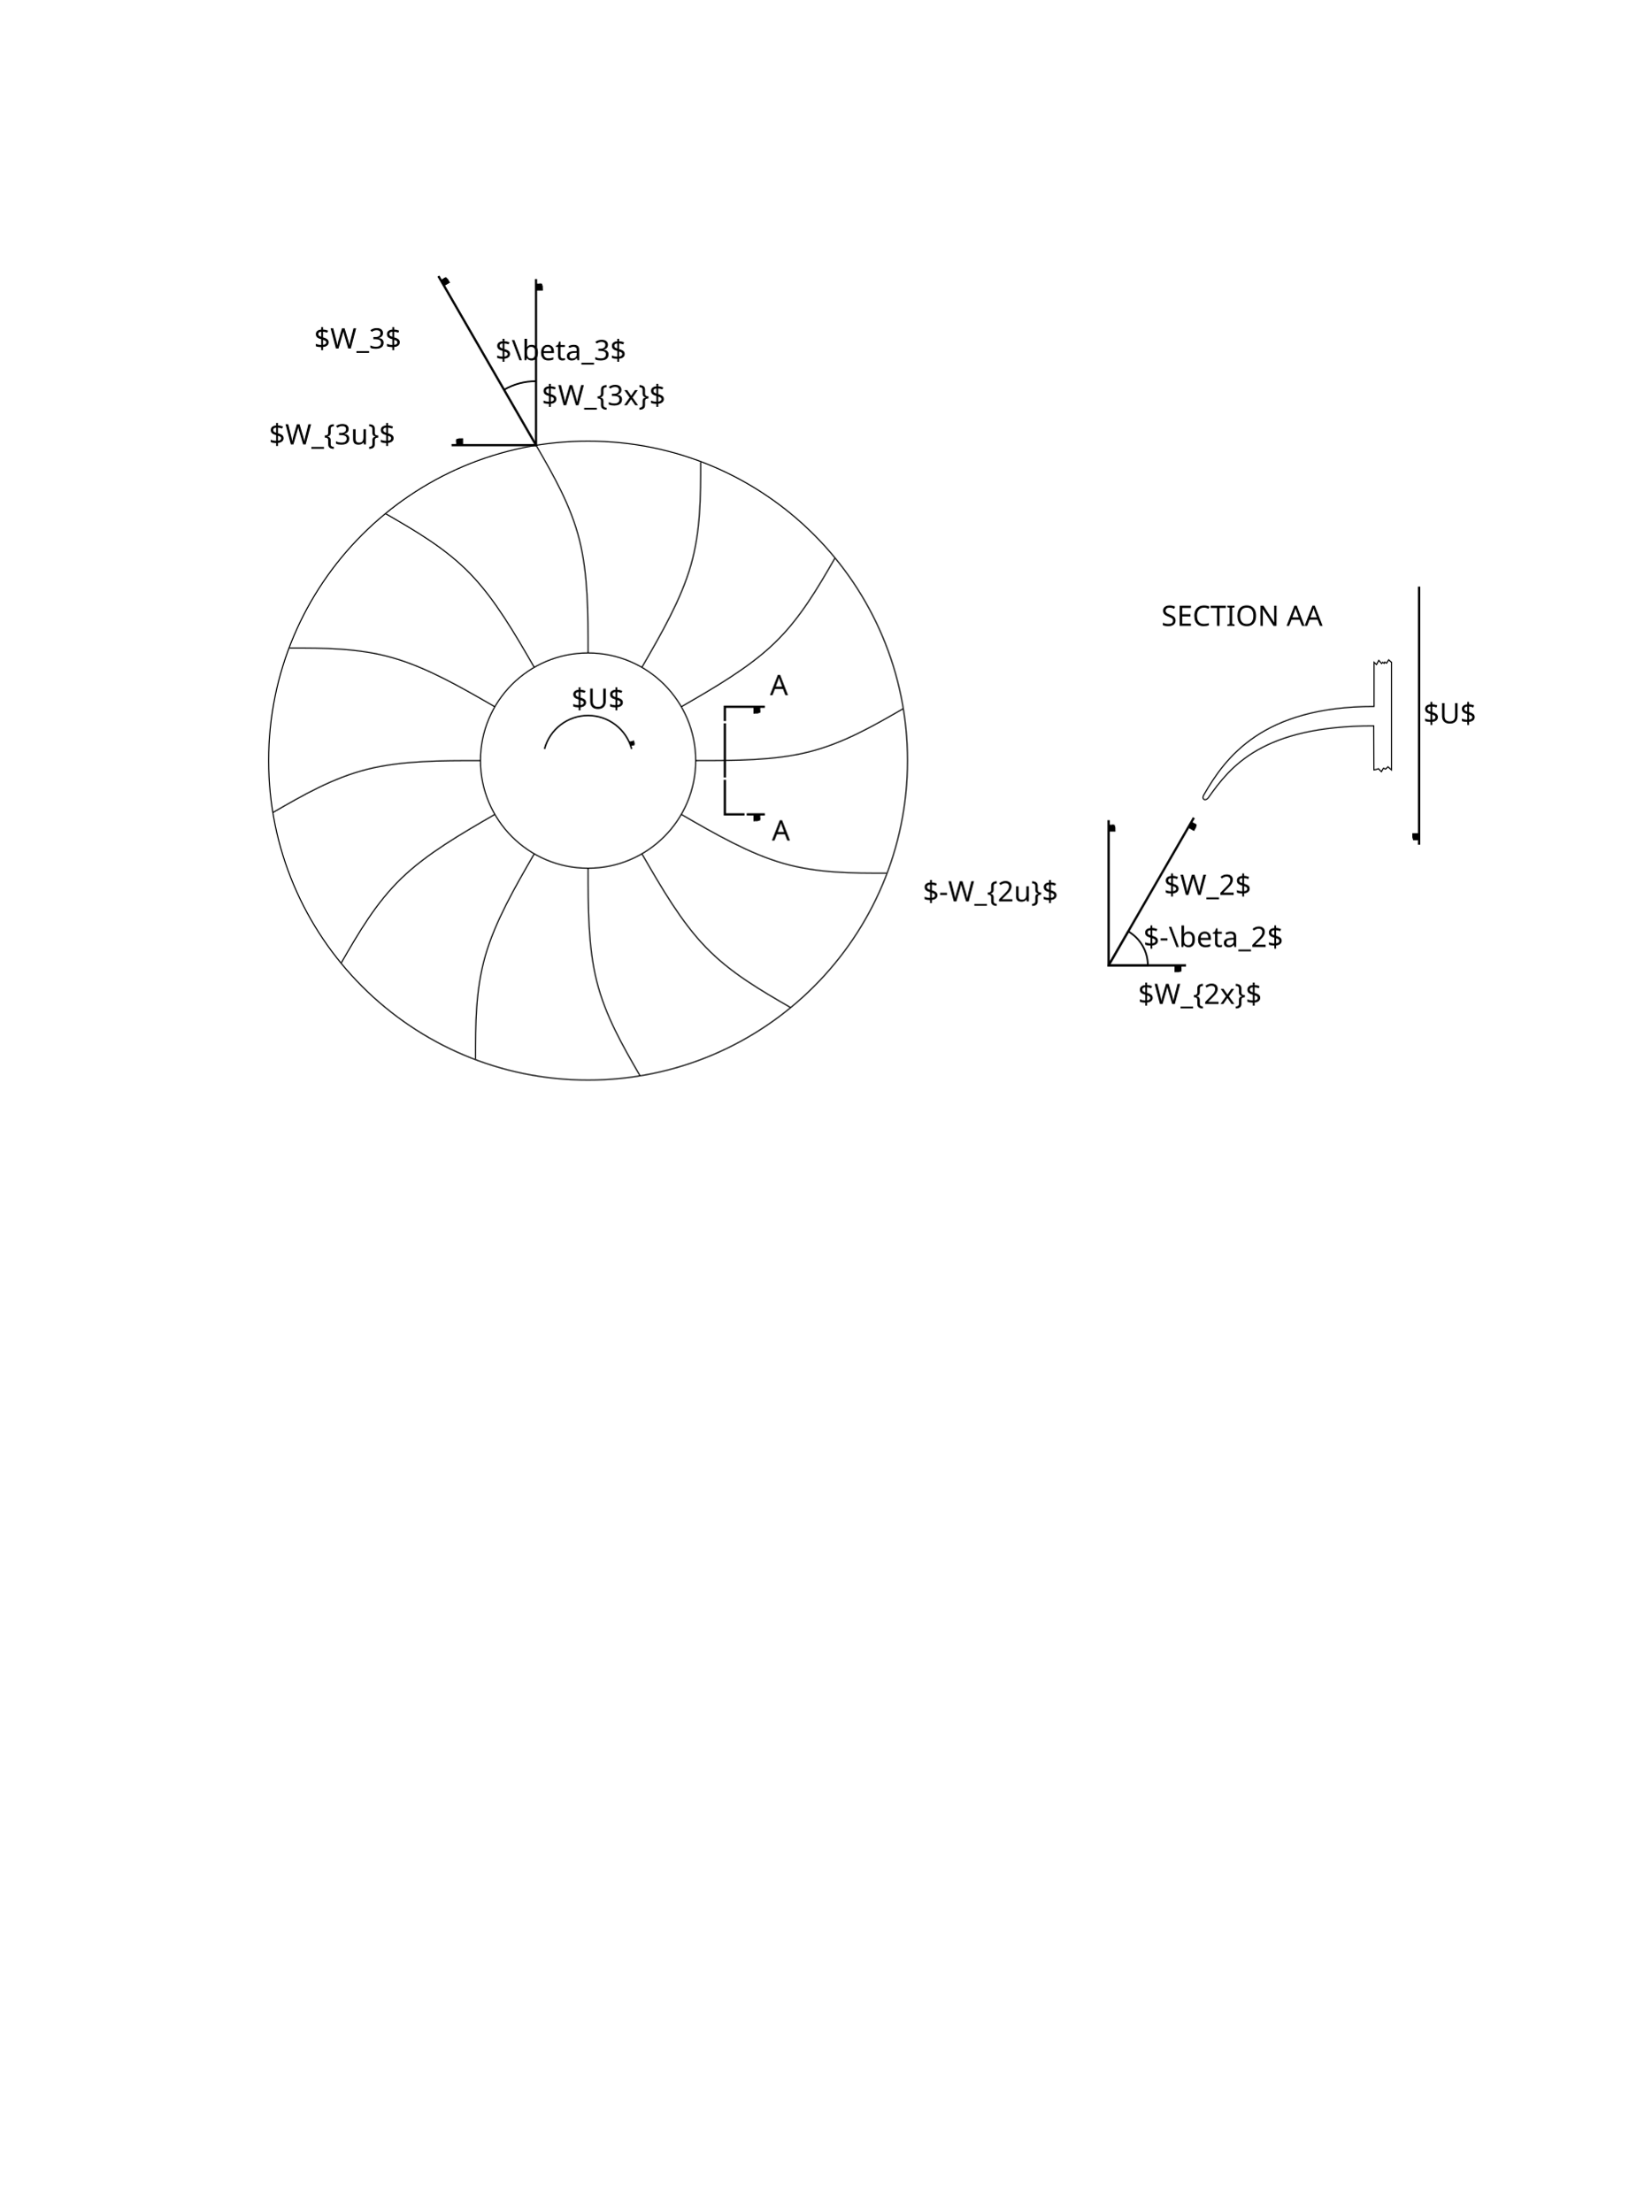
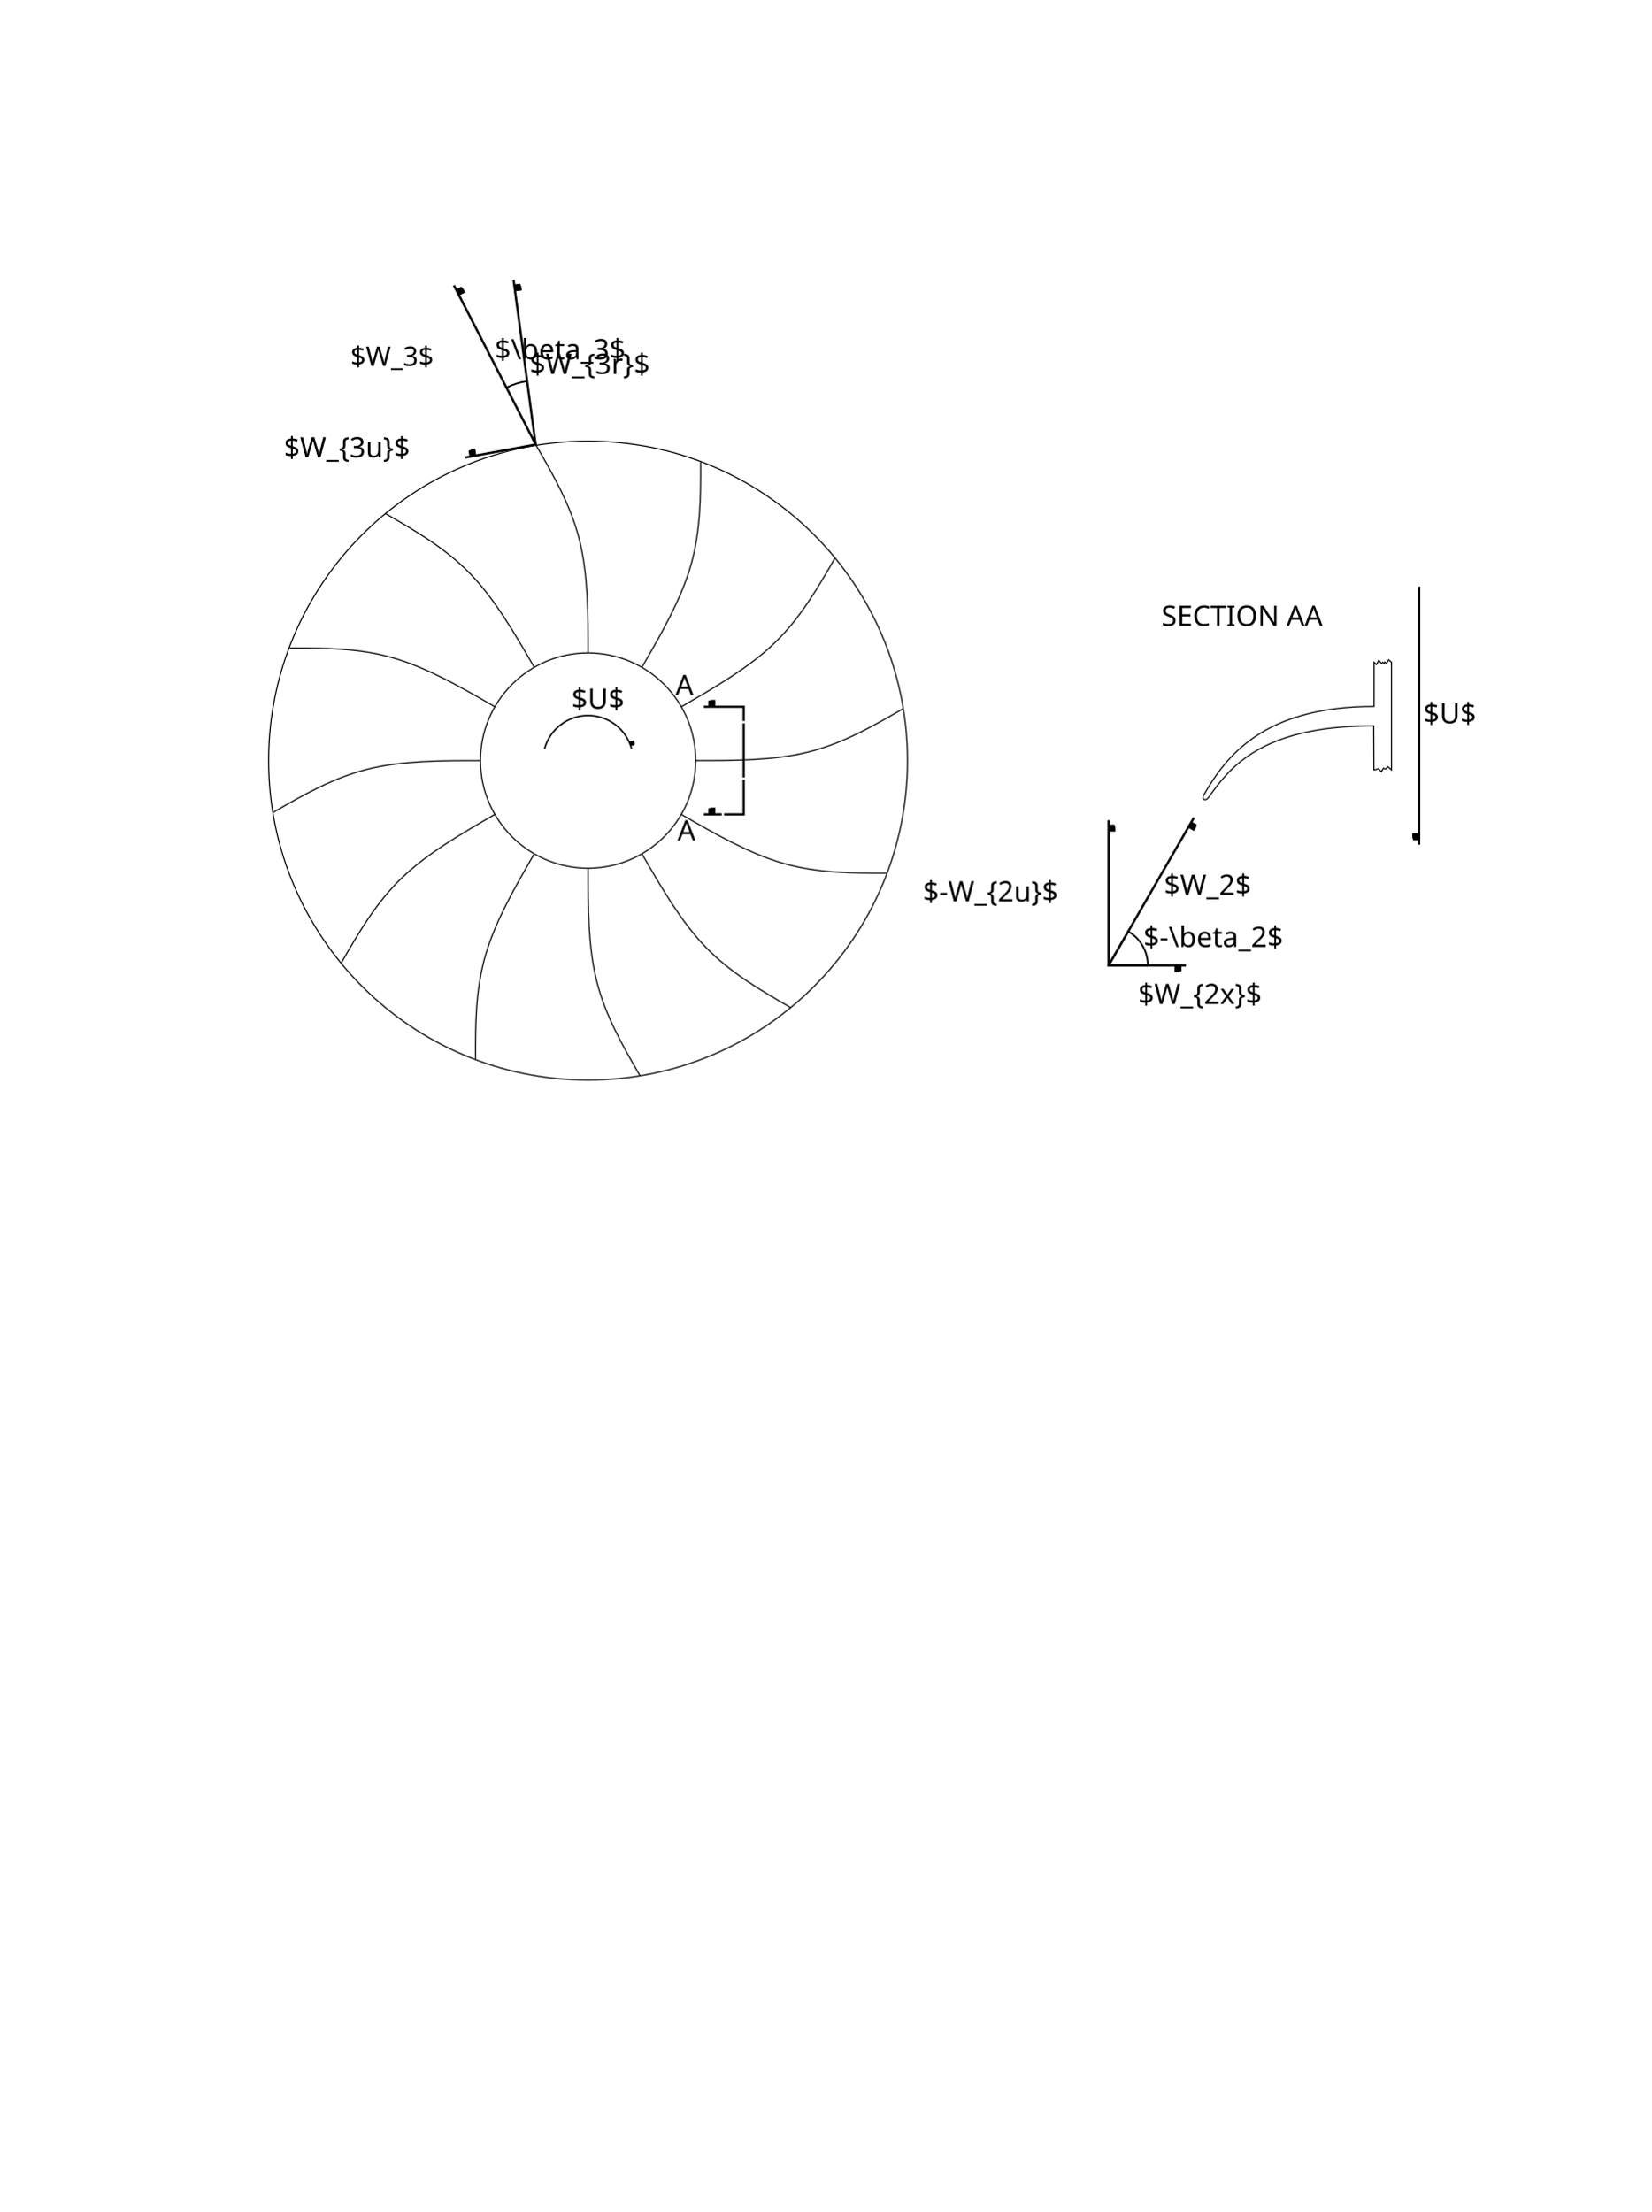
<svg xmlns="http://www.w3.org/2000/svg" version="1.1" id="svg834" xml:space="preserve" width="780" height="1044" viewBox="0 0 780 1044">
  <defs id="defs838">
    <marker orient="auto-start-reverse" refY="3.0" refX="5.0" id="marker3292">
      <path id="path3290" d="m 10,3 -10,3 0,-6 z" style="fill:context-stroke;stroke:#000000;stroke-opacity:1" />
    </marker>
    <marker orient="auto-start-reverse" refY="3.0" refX="5.0" id="marker3162">
      <path id="path3160" d="m 10,3 -10,3 0,-6 z" style="fill:context-stroke;stroke:#000000;stroke-opacity:1" />
    </marker>
    <marker orient="auto-start-reverse" refY="3.0" refX="5.0" id="marker3135">
      <path id="path3133" d="m 10,3 -10,3 0,-6 z" style="fill:context-stroke;stroke:#000000;stroke-opacity:1" />
    </marker>
    <marker orient="auto-start-reverse" refY="3.0" refX="5.0" id="marker3129">
-       <path id="path3127" d="m 10,3 -10,3 0,-6 z" style="fill:context-stroke;stroke:#000000;stroke-opacity:1" />
+       <path id="path3127" d="m 10,3 -10,3 0,-6 z" style="fill:#000000;stroke:#000000;stroke-opacity:1;fill-opacity:1" />
    </marker>
    <marker orient="auto-start-reverse" refY="3.0" refX="5.0" id="marker3125">
-       <path id="path3123" d="m 10,3 -10,3 0,-6 z" style="fill:context-stroke;stroke:#000000;stroke-opacity:1" />
+       <path id="path3123" d="m 10,3 -10,3 0,-6 z" style="fill:#000000;stroke:#000000;stroke-opacity:1;fill-opacity:1" />
    </marker>
    <marker orient="auto-start-reverse" refY="3.0" refX="5.0" id="marker3119">
-       <path id="path3117" d="m 10,3 -10,3 0,-6 z" style="fill:context-stroke;stroke:#000000;stroke-opacity:1" />
+       <path id="path3117" d="m 10,3 -10,3 0,-6 z" style="fill:#000000;stroke:#000000;stroke-opacity:1;fill-opacity:1" />
    </marker>
    <marker orient="auto-start-reverse" refY="3.0" refX="5.0" id="marker3115">
      <path id="path3113" d="m 10,3 -10,3 0,-6 z" style="fill:context-stroke;stroke:#000000;stroke-opacity:1" />
    </marker>
    <marker orient="auto-start-reverse" refY="3.0" refX="5.0" id="marker3111">
      <path id="path3109" d="m 10,3 -10,3 0,-6 z" style="fill:context-stroke;stroke:#000000;stroke-opacity:1" />
    </marker>
    <marker orient="auto" refY="0.0" refX="0.0" id="marker3107" style="overflow:visible;">
      <path id="path3105" d="M 0.0,0.0 L 5.0,-5.0 L -12.5,0.0 L 5.0,5.0 L 0.0,0.0 z " style="fill-rule:evenodd;stroke:#000000;stroke-width:1pt;stroke-opacity:1;fill:#000000;fill-opacity:1" transform="scale(0.8) rotate(180) translate(12.5,0)" />
    </marker>
    <marker orient="auto-start-reverse" refY="3.0" refX="5.0" id="marker3101">
      <path id="path3099" d="m 10,3 -10,3 0,-6 z" style="fill:context-stroke;stroke:#000000;stroke-opacity:1" />
    </marker>
    <marker orient="auto-start-reverse" refY="3.0" refX="5.0" id="marker3037">
      <path id="path3035" d="m 10,3 -10,3 0,-6 z" style="fill:context-stroke;stroke:#000000;stroke-opacity:1" />
    </marker>
    <marker orient="auto-start-reverse" refY="3.0" refX="5.0" id="ExperimentalArrow">
      <path id="path3018" d="m 10,3 -10,3 0,-6 z" style="fill:context-stroke;stroke:#000000;stroke-opacity:1" />
    </marker>
    <marker orient="auto" refY="0.0" refX="0.0" id="Arrow1Mstart" style="overflow:visible">
      <path id="path2771" d="M 0.0,0.0 L 5.0,-5.0 L -12.5,0.0 L 5.0,5.0 L 0.0,0.0 z " style="fill-rule:evenodd;stroke:#000000;stroke-width:1pt;stroke-opacity:1;fill:#000000;fill-opacity:1" transform="scale(0.4) translate(10,0)" />
    </marker>
    <marker orient="auto" refY="0.0" refX="0.0" id="Arrow2Lend" style="overflow:visible;">
      <path id="path2786" style="fill-rule:evenodd;stroke-width:0.625;stroke-linejoin:round;stroke:#000000;stroke-opacity:1;fill:#000000;fill-opacity:1" d="M 8.719,4.034 L -2.207,0.016 L 8.719,-4.002 C 6.973,-1.63 6.983,1.616 8.719,4.034 z " transform="scale(1.1) rotate(180) translate(1,0)" />
    </marker>
    <marker orient="auto" refY="0.0" refX="0.0" id="Arrow1Lend" style="overflow:visible;">
      <path id="path2768" d="M 0.0,0.0 L 5.0,-5.0 L -12.5,0.0 L 5.0,5.0 L 0.0,0.0 z " style="fill-rule:evenodd;stroke:#000000;stroke-width:1pt;stroke-opacity:1;fill:#000000;fill-opacity:1" transform="scale(0.8) rotate(180) translate(12.5,0)" />
    </marker>
    <clipPath clipPathUnits="userSpaceOnUse" id="clipPath2428">
      <path d="M 0,0 H 585 V 783 H 0 Z" id="path2426" />
    </clipPath>
  </defs>
  <g id="g842" transform="matrix(1.333333,0,0,-1.333333,0,1044)">
    <circle style="opacity:1;fill:none;fill-opacity:0.299;stroke:#000000;stroke-width:0.4;stroke-miterlimit:3.75;stroke-dasharray:none;stroke-dashoffset:0;stroke-opacity:1" id="path2438" transform="scale(1,-1)" cx="208.26" cy="-513.669" r="38.119" />
    <path style="fill:none;fill-rule:evenodd;stroke:#000000;stroke-width:0.4;stroke-linecap:butt;stroke-linejoin:miter;stroke-miterlimit:3.75;stroke-dasharray:none;stroke-opacity:1" d="m 241.272,532.728 c 12.022,6.941 24.042,13.881 33.107,22.643 9.065,8.763 15.178,19.35 21.289,29.934" id="path2468" />
    <path style="fill:none;fill-rule:evenodd;stroke:#000000;stroke-width:0.4;stroke-linecap:butt;stroke-linejoin:miter;stroke-miterlimit:3.75;stroke-dasharray:none;stroke-opacity:1" d="m 227.32,546.68 c 6.941,12.022 13.881,24.042 17.35,36.163 3.47,12.121 3.47,24.346 3.47,36.568" id="path2468-6" />
    <path style="fill:none;fill-rule:evenodd;stroke:#000000;stroke-width:0.4;stroke-linecap:butt;stroke-linejoin:miter;stroke-miterlimit:3.75;stroke-dasharray:none;stroke-opacity:1" d="m 208.26,551.787 c 0,13.881 1e-5,27.761 -3.056,39.993 -3.056,12.232 -9.168,22.819 -15.279,33.404" id="path2468-6-5" />
    <circle style="opacity:1;fill:none;fill-opacity:0.299;stroke:#000000;stroke-width:0.4;stroke-miterlimit:3.75;stroke-dasharray:none;stroke-dashoffset:0;stroke-opacity:1" id="path2438-3" transform="scale(1,-1)" cx="208.26" cy="-513.668" r="113.139" />
    <path style="fill:none;fill-rule:evenodd;stroke:#000000;stroke-width:0.4;stroke-linecap:butt;stroke-linejoin:miter;stroke-miterlimit:3.75;stroke-dasharray:none;stroke-opacity:1" d="m 246.379,513.669 c 13.881,0 27.761,0 39.993,3.056 12.232,3.056 22.819,9.168 33.404,15.279" id="path2468-62" />
    <path style="fill:none;fill-rule:evenodd;stroke:#000000;stroke-width:0.4;stroke-linecap:butt;stroke-linejoin:miter;stroke-miterlimit:3.75;stroke-dasharray:none;stroke-opacity:1" d="m 241.274,494.613 c 12.022,-6.941 24.042,-13.881 36.163,-17.35 12.121,-3.47 24.346,-3.47 36.568,-3.47" id="path2468-62-1" />
    <path style="fill:none;fill-rule:evenodd;stroke:#000000;stroke-width:0.4;stroke-linecap:butt;stroke-linejoin:miter;stroke-miterlimit:3.75;stroke-dasharray:none;stroke-opacity:1" d="m 227.321,480.658 c 6.941,-12.022 13.881,-24.042 22.643,-33.107 8.763,-9.065 19.35,-15.178 29.934,-21.289" id="path2468-62-1-7" />
    <path style="fill:none;fill-rule:evenodd;stroke:#000000;stroke-width:0.4;stroke-linecap:butt;stroke-linejoin:miter;stroke-miterlimit:3.75;stroke-dasharray:none;stroke-opacity:1" d="m 208.26,475.55 c 0,-13.881 0,-27.761 3.056,-39.993 3.056,-12.232 9.168,-22.819 15.279,-33.404" id="path2468-62-1-7-9" />
    <path style="fill:none;fill-rule:evenodd;stroke:#000000;stroke-width:0.4;stroke-linecap:butt;stroke-linejoin:miter;stroke-miterlimit:3.75;stroke-dasharray:none;stroke-opacity:1" d="m 189.2,480.658 c -6.941,-12.022 -13.881,-24.042 -17.35,-36.163 -3.47,-12.121 -3.47,-24.346 -3.47,-36.568" id="path2468-62-1-7-9-6" />
    <path style="fill:none;fill-rule:evenodd;stroke:#000000;stroke-width:0.4;stroke-linecap:butt;stroke-linejoin:miter;stroke-miterlimit:3.75;stroke-dasharray:none;stroke-opacity:1" d="m 175.247,494.613 c -12.022,-6.941 -24.042,-13.881 -33.107,-22.643 -9.065,-8.763 -15.178,-19.35 -21.289,-29.934" id="path2468-62-1-7-9-6-6" />
    <path style="fill:none;fill-rule:evenodd;stroke:#000000;stroke-width:0.4;stroke-linecap:butt;stroke-linejoin:miter;stroke-miterlimit:3.75;stroke-dasharray:none;stroke-opacity:1" d="m 170.142,513.668 c -13.882,0 -27.761,0 -39.993,-3.056 -12.232,-3.056 -22.819,-9.168 -33.404,-15.279" id="path2468-62-1-7-9-6-6-6" />
    <path style="fill:none;fill-rule:evenodd;stroke:#000000;stroke-width:0.4;stroke-linecap:butt;stroke-linejoin:miter;stroke-miterlimit:3.75;stroke-dasharray:none;stroke-opacity:1" d="m 175.247,532.726 c -12.022,6.941 -24.042,13.881 -36.163,17.35 -12.121,3.47 -24.346,3.47 -36.568,3.47" id="path2468-62-1-7-9-6-6-6-8" />
    <path style="fill:none;fill-rule:evenodd;stroke:#000000;stroke-width:0.4;stroke-linecap:butt;stroke-linejoin:miter;stroke-miterlimit:3.75;stroke-dasharray:none;stroke-opacity:1" d="m 189.2,546.68 c -6.941,12.022 -13.881,24.042 -22.643,33.107 -8.763,9.065 -19.35,15.178 -29.934,21.289" id="path2468-62-1-7-9-6-6-6-8-9" />
    <path style="fill:none;fill-rule:evenodd;stroke:#000000;stroke-width:0.4;stroke-linecap:butt;stroke-linejoin:miter;stroke-miterlimit:3.75;stroke-dasharray:none;stroke-opacity:1" d="m 487.45,510.538 0.738,0.246 1.045,-1.045 0.738,1.23 0.738,-0.307 0.861,0.799 1.247,-1.103 v 38.111 l -1.001,0.865 -0.738,-1.168 -0.615,0.369 -0.246,-0.43 -0.492,0.369 -0.43,-0.43 -0.984,1.107 -0.799,-1.476 -0.87,0.795 v -15.628 c -39.587,0 -52.648,-18.089 -60.277,-31.302 -0.416,-0.721 -0.447,-1.329 0.097,-1.643 0.481,-0.278 1.172,0.159 1.538,0.678 7.757,11.005 19.056,25.397 58.522,25.397 l 0.06,-15.612 z" id="path2759" />
-     <path style="fill:none;fill-rule:evenodd;stroke:#000000;stroke-width:0.8;stroke-linecap:butt;stroke-linejoin:miter;stroke-miterlimit:3.75;stroke-dasharray:19.2, 0.8;stroke-dashoffset:0;stroke-opacity:1;marker-start:url(#ExperimentalArrow);marker-end:url(#marker3037)" d="m 270.849,532.724 h -14.141 v -38.111 h 14.141" id="path2763" />
-     <text xml:space="preserve" style="font-style:normal;font-variant:normal;font-weight:normal;font-stretch:normal;font-size:15.635px;line-height:125%;font-family:'CMU Classical Serif';-inkscape-font-specification:'CMU Classical Serif';letter-spacing:0px;word-spacing:0px;fill:#000000;fill-opacity:1;stroke:none;stroke-width:0.4;stroke-linecap:butt;stroke-linejoin:miter;stroke-miterlimit:3.75;stroke-dasharray:none;stroke-opacity:1" x="273.379" y="-485.363" id="text3043" transform="scale(1,-1)">
-       <tspan id="tspan3041" x="273.379" y="-485.363" style="font-size:10px;stroke-width:0.4;stroke-miterlimit:3.75;stroke-dasharray:none">A</tspan>
+     <path style="fill:none;fill-rule:evenodd;stroke:#000000;stroke-width:0.8;stroke-linecap:butt;stroke-linejoin:miter;stroke-miterlimit:3.75;stroke-dasharray:19.2, 0.8;stroke-dashoffset:0;stroke-opacity:1;marker-start:url(#ExperimentalArrow);marker-end:url(#marker3037)" d="m 249.238,532.724 14.141,0 0,-38.111 -14.141,0" id="path2763" />
+     <text xml:space="preserve" style="font-style:normal;font-variant:normal;font-weight:normal;font-stretch:normal;font-size:15.635px;line-height:125%;font-family:'CMU Classical Serif';-inkscape-font-specification:'CMU Classical Serif';letter-spacing:0px;word-spacing:0px;fill:#000000;fill-opacity:1;stroke:none;stroke-width:0.4;stroke-linecap:butt;stroke-linejoin:miter;stroke-miterlimit:3.75;stroke-dasharray:none;stroke-opacity:1" x="239.914" y="-485.363" id="text3043" transform="scale(1,-1)">
+       <tspan id="tspan3041" x="239.914" y="-485.363" style="font-size:10px;stroke-width:0.4;stroke-miterlimit:3.75;stroke-dasharray:none">A</tspan>
    </text>
-     <text xml:space="preserve" style="font-style:normal;font-variant:normal;font-weight:normal;font-stretch:normal;font-size:10px;line-height:125%;font-family:'CMU Classical Serif';-inkscape-font-specification:'CMU Classical Serif';letter-spacing:0px;word-spacing:0px;fill:#000000;fill-opacity:1;stroke:none;stroke-width:0.4;stroke-linecap:butt;stroke-linejoin:miter;stroke-miterlimit:3.75;stroke-dasharray:none;stroke-opacity:1" x="272.682" y="-536.845" id="text3043-2" transform="scale(1,-1)">
-       <tspan id="tspan3041-0" x="272.682" y="-536.845" style="font-size:10px;stroke-width:0.4;stroke-miterlimit:3.75;stroke-dasharray:none">A</tspan>
+     <text xml:space="preserve" style="font-style:normal;font-variant:normal;font-weight:normal;font-stretch:normal;font-size:10px;line-height:125%;font-family:'CMU Classical Serif';-inkscape-font-specification:'CMU Classical Serif';letter-spacing:0px;word-spacing:0px;fill:#000000;fill-opacity:1;stroke:none;stroke-width:0.4;stroke-linecap:butt;stroke-linejoin:miter;stroke-miterlimit:3.75;stroke-dasharray:none;stroke-opacity:1" x="239.218" y="-536.845" id="text3043-2" transform="scale(1,-1)">
+       <tspan id="tspan3041-0" x="239.218" y="-536.845" style="font-size:10px;stroke-width:0.4;stroke-miterlimit:3.75;stroke-dasharray:none">A</tspan>
    </text>
    <text xml:space="preserve" style="font-style:normal;font-variant:normal;font-weight:normal;font-stretch:normal;font-size:18.762px;line-height:125%;font-family:'CMU Classical Serif';-inkscape-font-specification:'CMU Classical Serif';text-align:end;letter-spacing:0px;word-spacing:0px;text-anchor:end;fill:#000000;fill-opacity:1;stroke:none;stroke-width:0.4;stroke-linecap:butt;stroke-linejoin:miter;stroke-miterlimit:3.75;stroke-dasharray:none;stroke-opacity:1" x="492.816" y="-561.374" id="text3065" transform="scale(1,-1)">
      <tspan id="tspan3063" x="492.816" y="-561.374" style="font-size:10px;line-height:125%;text-align:end;text-anchor:end;stroke-width:0.4;stroke-miterlimit:3.75;stroke-dasharray:none">SECTION AA</tspan>
    </text>
    <flowRoot xml:space="preserve" id="flowRoot3067" style="fill:black;stroke:none;stroke-opacity:1;stroke-width:1px;stroke-linejoin:miter;stroke-linecap:butt;fill-opacity:1;font-family:'CMU Classical Serif';font-style:normal;font-weight:normal;font-size:16px;line-height:125%;letter-spacing:0px;word-spacing:0px;-inkscape-font-specification:'CMU Classical Serif';font-stretch:normal;font-variant:normal">
      <flowRegion id="flowRegion3069">
        <rect id="rect3071" width="315.988" height="359.078" x="430.893" y="-0.087" />
      </flowRegion>
      <flowPara id="flowPara3073" />
    </flowRoot>
    <flowRoot xml:space="preserve" id="flowRoot3075" style="fill:black;stroke:none;stroke-opacity:1;stroke-width:1px;stroke-linejoin:miter;stroke-linecap:butt;fill-opacity:1;font-family:'CMU Classical Serif';font-style:normal;font-weight:normal;font-size:16px;line-height:125%;letter-spacing:0px;word-spacing:0px;-inkscape-font-specification:'CMU Classical Serif';font-stretch:normal;font-variant:normal">
      <flowRegion id="flowRegion3077">
        <rect id="rect3079" width="201.083" height="175.483" x="564.581" y="13.171" />
      </flowRegion>
      <flowPara id="flowPara3081" />
    </flowRoot>
    <flowRoot xml:space="preserve" id="flowRoot3083" style="fill:black;stroke:none;stroke-opacity:1;stroke-width:1px;stroke-linejoin:miter;stroke-linecap:butt;fill-opacity:1;font-family:'CMU Classical Serif';font-style:normal;font-weight:normal;font-size:16px;line-height:125%;letter-spacing:0px;word-spacing:0px;-inkscape-font-specification:'CMU Classical Serif';font-stretch:normal;font-variant:normal">
      <flowRegion id="flowRegion3085">
        <rect id="rect3087" width="171.875" height="67.578" x="467.188" y="286.578" />
      </flowRegion>
      <flowPara id="flowPara3089" />
    </flowRoot>
    <path style="fill:none;fill-rule:evenodd;stroke:#000000;stroke-width:0.8;stroke-linecap:butt;stroke-linejoin:miter;stroke-miterlimit:4;stroke-dasharray:none;stroke-opacity:1;marker-start:url(#marker3101)" d="M 422.815,493.422 392.624,441.13" id="path3093" />
-     <path style="fill:none;fill-rule:evenodd;stroke:#000000;stroke-width:0.8;stroke-linecap:butt;stroke-linejoin:miter;stroke-miterlimit:3.917;stroke-dasharray:none;stroke-opacity:1;marker-start:url(#marker3119)" d="m 155.256,685.233 34.67,-60.05" id="path3095" />
+     <path style="fill:none;fill-rule:evenodd;stroke:#000000;stroke-width:0.8;stroke-linecap:butt;stroke-linejoin:miter;stroke-miterlimit:3.917;stroke-dasharray:none;stroke-opacity:1;marker-start:url(#marker3119)" d="M 160.745,681.953 189.809,625.402" id="path3095" />
    <path style="fill:none;fill-rule:evenodd;stroke:#000000;stroke-width:0.8;stroke-linecap:butt;stroke-linejoin:miter;stroke-miterlimit:4;stroke-dasharray:none;stroke-opacity:1;marker-start:url(#marker3115);marker-end:url(#marker3111)" d="m 420.04,441.13 h -27.416 v 51.42" id="path3103" />
-     <path style="fill:none;fill-rule:evenodd;stroke:#000000;stroke-width:0.8;stroke-linecap:butt;stroke-linejoin:miter;stroke-miterlimit:3.917;stroke-dasharray:none;stroke-opacity:1;marker-start:url(#marker3125);marker-end:url(#marker3129)" d="M 189.82,684.175 V 625.375 H 159.924" id="path3121" />
+     <path style="fill:none;fill-rule:evenodd;stroke:#000000;stroke-width:0.8;stroke-linecap:butt;stroke-linejoin:miter;stroke-miterlimit:3.917;stroke-dasharray:none;stroke-opacity:1;marker-start:url(#marker3125);marker-end:url(#marker3129)" d="m 181.872,683.856 7.807,-58.279 -24.97,-4.591" id="path3121" />
    <path style="fill:none;fill-rule:evenodd;stroke:#000000;stroke-width:0.8;stroke-linecap:butt;stroke-linejoin:miter;stroke-miterlimit:4;stroke-dasharray:none;stroke-opacity:1;marker-end:url(#marker3135)" d="M 502.585,575.269 V 483.862" id="path3131" />
    <text xml:space="preserve" style="font-style:normal;font-variant:normal;font-weight:normal;font-stretch:normal;font-size:12px;line-height:125%;font-family:'CMU Classical Serif';-inkscape-font-specification:'CMU Classical Serif';letter-spacing:0px;word-spacing:0px;fill:#000000;fill-opacity:1;stroke:none;stroke-width:0.75px;stroke-linecap:butt;stroke-linejoin:miter;stroke-opacity:1" x="504.085" y="-526.87" id="text3139" transform="scale(1,-1)">
      <tspan x="504.085" y="-526.87" style="font-size:10px;stroke-width:0.75px" id="tspan3141">$U$</tspan>
    </text>
    <path style="opacity:1;fill:none;fill-opacity:0.299;stroke:#000000;stroke-width:0.523;stroke-miterlimit:3.75;stroke-dasharray:none;stroke-dashoffset:0;stroke-opacity:1;marker-end:url(#marker3292)" id="path2438-2" transform="scale(1,-1)" d="m 192.838,-517.801 a 15.967,15.967 0 0 1 15.423,-11.834 15.967,15.967 0 0 1 15.423,11.834" />
    <text xml:space="preserve" style="font-style:normal;font-variant:normal;font-weight:normal;font-stretch:normal;font-size:12px;line-height:125%;font-family:'CMU Classical Serif';-inkscape-font-specification:'CMU Classical Serif';letter-spacing:0px;word-spacing:0px;fill:#000000;fill-opacity:1;stroke:none;stroke-width:0.75px;stroke-linecap:butt;stroke-linejoin:miter;stroke-opacity:1" x="202.404" y="-532.03" id="text3166" transform="scale(1,-1)">
      <tspan id="tspan3164" x="202.404" y="-532.03" style="font-size:10px;stroke-width:0.75px">$U$</tspan>
    </text>
    <flowRoot xml:space="preserve" id="flowRoot3168" style="fill:black;stroke:none;stroke-opacity:1;stroke-width:1px;stroke-linejoin:miter;stroke-linecap:butt;fill-opacity:1;font-family:'CMU Classical Serif';font-style:normal;font-weight:normal;font-size:16px;line-height:125%;letter-spacing:0px;word-spacing:0px;-inkscape-font-specification:'CMU Classical Serif';font-stretch:normal;font-variant:normal">
      <flowRegion id="flowRegion3170">
        <rect id="rect3172" width="27.589" height="26.113" x="313.036" y="214.371" />
      </flowRegion>
      <flowPara id="flowPara3174" />
    </flowRoot>
    <text xml:space="preserve" style="font-style:normal;font-variant:normal;font-weight:normal;font-stretch:normal;font-size:12px;line-height:125%;font-family:'CMU Classical Serif';-inkscape-font-specification:'CMU Classical Serif';letter-spacing:0px;word-spacing:0px;fill:#000000;fill-opacity:1;stroke:none;stroke-width:0.75px;stroke-linecap:butt;stroke-linejoin:miter;stroke-opacity:1" x="412.249" y="-466.11" id="text3186" transform="scale(1,-1)">
      <tspan id="tspan3184" x="412.249" y="-466.11" style="font-size:10px;stroke-width:0.75px">$W_2$</tspan>
    </text>
-     <text xml:space="preserve" style="font-style:normal;font-variant:normal;font-weight:normal;font-stretch:normal;font-size:12px;line-height:125%;font-family:'CMU Classical Serif';-inkscape-font-specification:'CMU Classical Serif';text-align:end;letter-spacing:0px;word-spacing:0px;text-anchor:end;fill:#000000;fill-opacity:1;stroke:none;stroke-width:0.75px;stroke-linecap:butt;stroke-linejoin:miter;stroke-opacity:1" x="157.732" y="-659.592" id="text3192" transform="scale(1,-1)">
-       <tspan id="tspan3190" x="157.732" y="-659.592" style="font-size:10px;text-align:end;text-anchor:end;stroke-width:0.75px">$W_3$</tspan>
+     <text xml:space="preserve" style="font-style:normal;font-variant:normal;font-weight:normal;font-stretch:normal;font-size:11.445px;line-height:125%;font-family:'CMU Classical Serif';-inkscape-font-specification:'CMU Classical Serif';text-align:end;letter-spacing:0px;word-spacing:0px;text-anchor:end;fill:#000000;fill-opacity:1;stroke:none;stroke-width:0.75px;stroke-linecap:butt;stroke-linejoin:miter;stroke-opacity:1" x="168.468" y="-653.447" id="text3192" transform="matrix(1,8.2112625e-6,8.2112625e-6,-1,0,0)">
+       <tspan id="tspan3190" x="168.468" y="-653.447" style="font-size:9.538px;text-align:end;text-anchor:end;stroke-width:0.75px">$W_3$</tspan>
    </text>
-     <path style="opacity:1;fill:none;fill-opacity:0.299;stroke:#000000;stroke-width:0.6;stroke-miterlimit:3.75;stroke-dasharray:none;stroke-dashoffset:0;stroke-opacity:1" id="path2438-37" transform="scale(1,-1)" d="m 399.573,-453.165 a 13.897,13.897 0 0 1 6.949,12.035 h -13.897 z" />
-     <path style="opacity:1;fill:none;fill-opacity:0.299;stroke:#000000;stroke-width:0.6;stroke-miterlimit:3.917;stroke-dasharray:none;stroke-dashoffset:0;stroke-opacity:1" id="path2438-37-5" transform="scale(1,-1)" d="m 178.49,-644.99 a 22.649,22.649 0 0 1 11.324,-3.034" />
-     <text xml:space="preserve" style="font-style:normal;font-variant:normal;font-weight:normal;font-stretch:normal;font-size:12px;line-height:125%;font-family:'CMU Classical Serif';-inkscape-font-specification:'CMU Classical Serif';letter-spacing:0px;word-spacing:0px;fill:#000000;fill-opacity:1;stroke:none;stroke-width:0.75px;stroke-linecap:butt;stroke-linejoin:miter;stroke-opacity:1" x="191.871" y="-639.501" id="text3226" transform="scale(1,-1)">
-       <tspan id="tspan3224" x="191.871" y="-639.501" style="font-size:10px;stroke-width:0.75px">$W_{3x}$</tspan>
+     <path style="opacity:1;fill:none;fill-opacity:0.299;stroke:#000000;stroke-width:0.6;stroke-miterlimit:3.75;stroke-dasharray:none;stroke-dashoffset:0;stroke-opacity:1" id="path2438-37" transform="scale(1,-1)" d="m 399.573,-453.165 a 13.897,13.897 0 0 1 6.949,12.035 l -13.897,0 z" />
+     <path style="opacity:1;fill:none;fill-opacity:0.299;stroke:#000000;stroke-width:0.6;stroke-miterlimit:3.917;stroke-dasharray:none;stroke-dashoffset:0;stroke-opacity:1" id="path2438-37-5" transform="matrix(0.9911458,0.1327783,0.1327783,-0.9911458,0,0)" d="m 263.319,-616.139 a 22.649,22.649 0 0 1 7.739,-1.363" />
+     <text xml:space="preserve" style="font-style:normal;font-variant:normal;font-weight:normal;font-stretch:normal;font-size:12px;line-height:125%;font-family:'CMU Classical Serif';-inkscape-font-specification:'CMU Classical Serif';letter-spacing:0px;word-spacing:0px;fill:#000000;fill-opacity:1;stroke:none;stroke-width:0.75px;stroke-linecap:butt;stroke-linejoin:miter;stroke-opacity:1" x="187.531" y="-650.589" id="text3226" transform="matrix(1,8.2112625e-6,8.2112625e-6,-1,0,0)">
+       <tspan id="tspan3224" x="187.531" y="-650.589" style="font-size:10px;stroke-width:0.75px">$W_{3r}$</tspan>
    </text>
-     <text xml:space="preserve" style="font-style:normal;font-variant:normal;font-weight:normal;font-stretch:normal;font-size:10px;line-height:125%;font-family:'CMU Classical Serif';-inkscape-font-specification:'CMU Classical Serif';text-align:end;letter-spacing:0px;word-spacing:0px;text-anchor:end;fill:#000000;fill-opacity:1;stroke:none;stroke-width:0.75px;stroke-linecap:butt;stroke-linejoin:miter;stroke-opacity:1" x="152.942" y="-625.632" id="text3230" transform="scale(1,-1)">
-       <tspan id="tspan3228" x="152.942" y="-625.632" style="font-size:10px;text-align:end;text-anchor:end;stroke-width:0.75px">$W_{3u}$</tspan>
+     <text xml:space="preserve" style="font-style:normal;font-variant:normal;font-weight:normal;font-stretch:normal;font-size:10px;line-height:125%;font-family:'CMU Classical Serif';-inkscape-font-specification:'CMU Classical Serif';text-align:end;letter-spacing:0px;word-spacing:0px;text-anchor:end;fill:#000000;fill-opacity:1;stroke:none;stroke-width:0.75px;stroke-linecap:butt;stroke-linejoin:miter;stroke-opacity:1" x="158.186" y="-621.025" id="text3230" transform="matrix(1,8.2112625e-6,8.2112625e-6,-1,0,0)">
+       <tspan id="tspan3228" x="158.186" y="-621.025" style="font-size:10px;text-align:end;text-anchor:end;stroke-width:0.75px">$W_{3u}$</tspan>
    </text>
-     <text xml:space="preserve" style="font-style:normal;font-variant:normal;font-weight:normal;font-stretch:normal;font-size:12px;line-height:125%;font-family:'CMU Classical Serif';-inkscape-font-specification:'CMU Classical Serif';letter-spacing:0px;word-spacing:0px;fill:#000000;fill-opacity:1;stroke:none;stroke-width:0.75px;stroke-linecap:butt;stroke-linejoin:miter;stroke-opacity:1" x="175.465" y="-655.455" id="text3234" transform="scale(1,-1)">
-       <tspan id="tspan3232" x="175.465" y="-655.455" style="font-size:10px;stroke-width:0.75px">$\beta_3$</tspan>
+     <text xml:space="preserve" style="font-style:normal;font-variant:normal;font-weight:normal;font-stretch:normal;font-size:12px;line-height:125%;font-family:'CMU Classical Serif';-inkscape-font-specification:'CMU Classical Serif';letter-spacing:0px;word-spacing:0px;fill:#000000;fill-opacity:1;stroke:none;stroke-width:0.75px;stroke-linecap:butt;stroke-linejoin:miter;stroke-opacity:1" x="175.214" y="-655.76" id="text3234" transform="matrix(1,8.2112625e-6,8.2112625e-6,-1,0,0)">
+       <tspan id="tspan3232" x="175.214" y="-655.76" style="font-size:10px;stroke-width:0.75px">$\beta_3$</tspan>
    </text>
    <text xml:space="preserve" style="font-style:normal;font-variant:normal;font-weight:normal;font-stretch:normal;font-size:10px;line-height:125%;font-family:'CMU Classical Serif';-inkscape-font-specification:'CMU Classical Serif';text-align:end;letter-spacing:0px;word-spacing:0px;text-anchor:end;fill:#000000;fill-opacity:1;stroke:none;stroke-width:0.75px;stroke-linecap:butt;stroke-linejoin:miter;stroke-opacity:1" x="387.739" y="-463.784" id="text3230-9" transform="scale(1,-1)">
      <tspan id="tspan3228-2" x="387.739" y="-463.784" style="font-size:10px;text-align:end;text-anchor:end;stroke-width:0.75px">$-W_{2u}$</tspan>
    </text>
    <text xml:space="preserve" style="font-style:normal;font-variant:normal;font-weight:normal;font-stretch:normal;font-size:12px;line-height:125%;font-family:'CMU Classical Serif';-inkscape-font-specification:'CMU Classical Serif';letter-spacing:0px;word-spacing:0px;fill:#000000;fill-opacity:1;stroke:none;stroke-width:0.75px;stroke-linecap:butt;stroke-linejoin:miter;stroke-opacity:1" x="403.081" y="-427.456" id="text3226-2" transform="scale(1,-1)">
      <tspan id="tspan3224-8" x="403.081" y="-427.456" style="font-size:10px;stroke-width:0.75px">$W_{2x}$</tspan>
    </text>
    <text xml:space="preserve" style="font-style:normal;font-variant:normal;font-weight:normal;font-stretch:normal;font-size:12px;line-height:125%;font-family:'CMU Classical Serif';-inkscape-font-specification:'CMU Classical Serif';letter-spacing:0px;word-spacing:0px;fill:#000000;fill-opacity:1;stroke:none;stroke-width:0.75px;stroke-linecap:butt;stroke-linejoin:miter;stroke-opacity:1" x="404.933" y="-447.666" id="text3234-9" transform="scale(1,-1)">
      <tspan id="tspan3232-7" x="404.933" y="-447.666" style="font-size:10px;stroke-width:0.75px">$-\beta_2$</tspan>
    </text>
  </g>
</svg>
